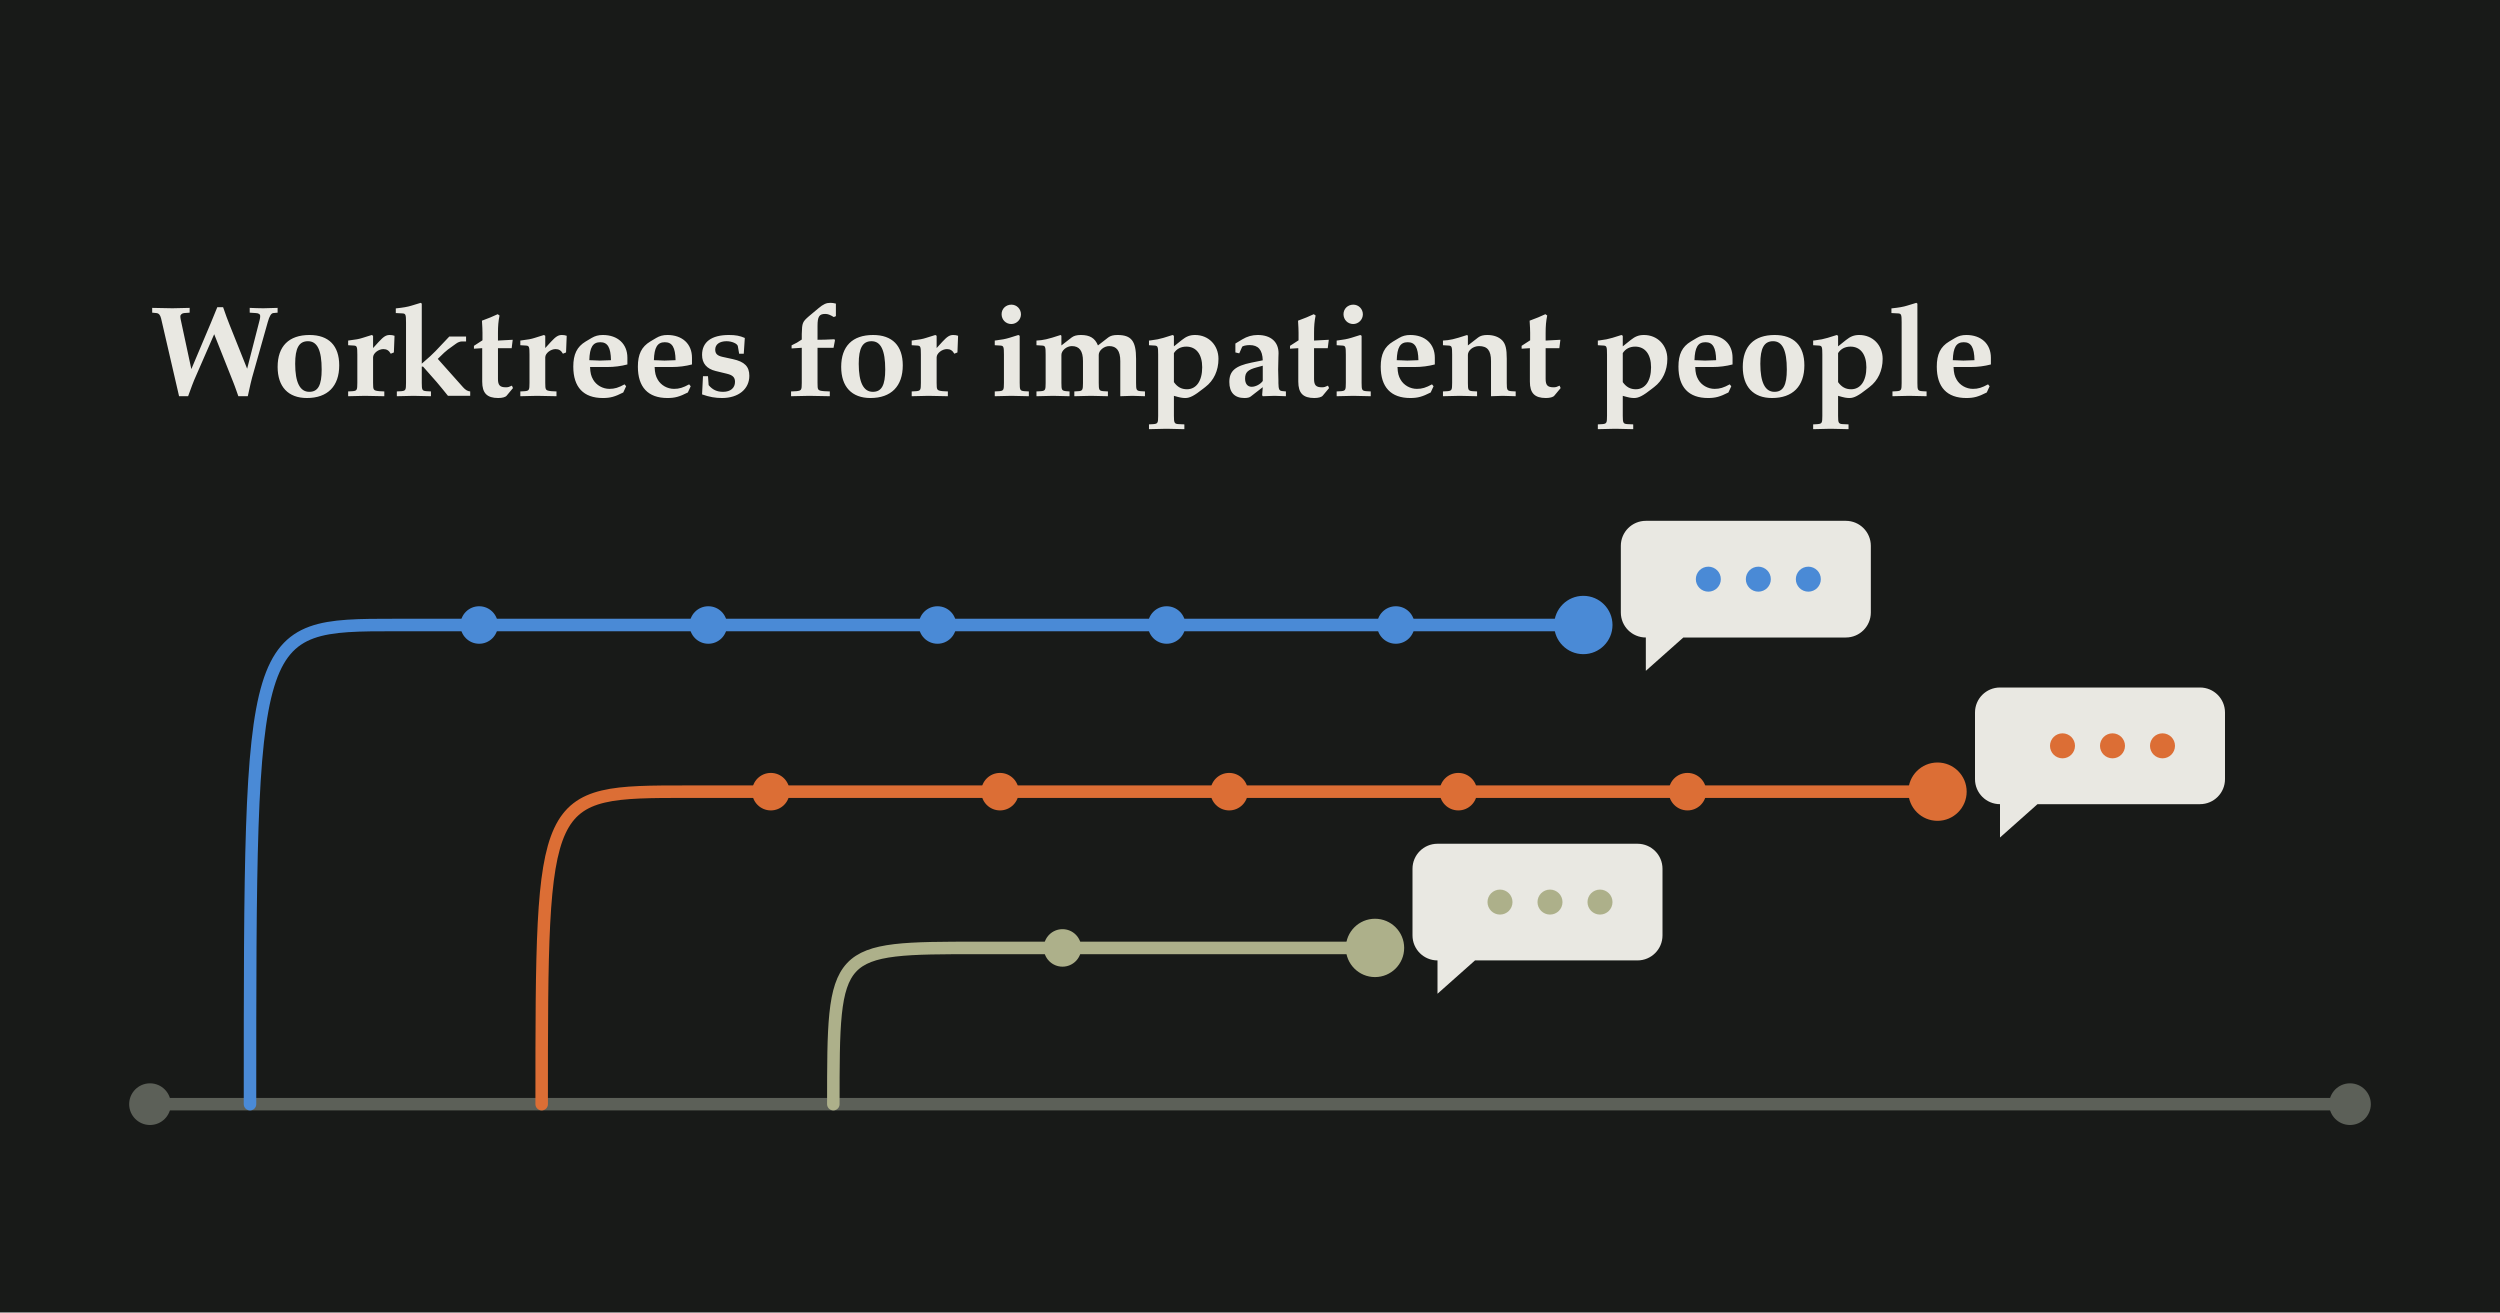
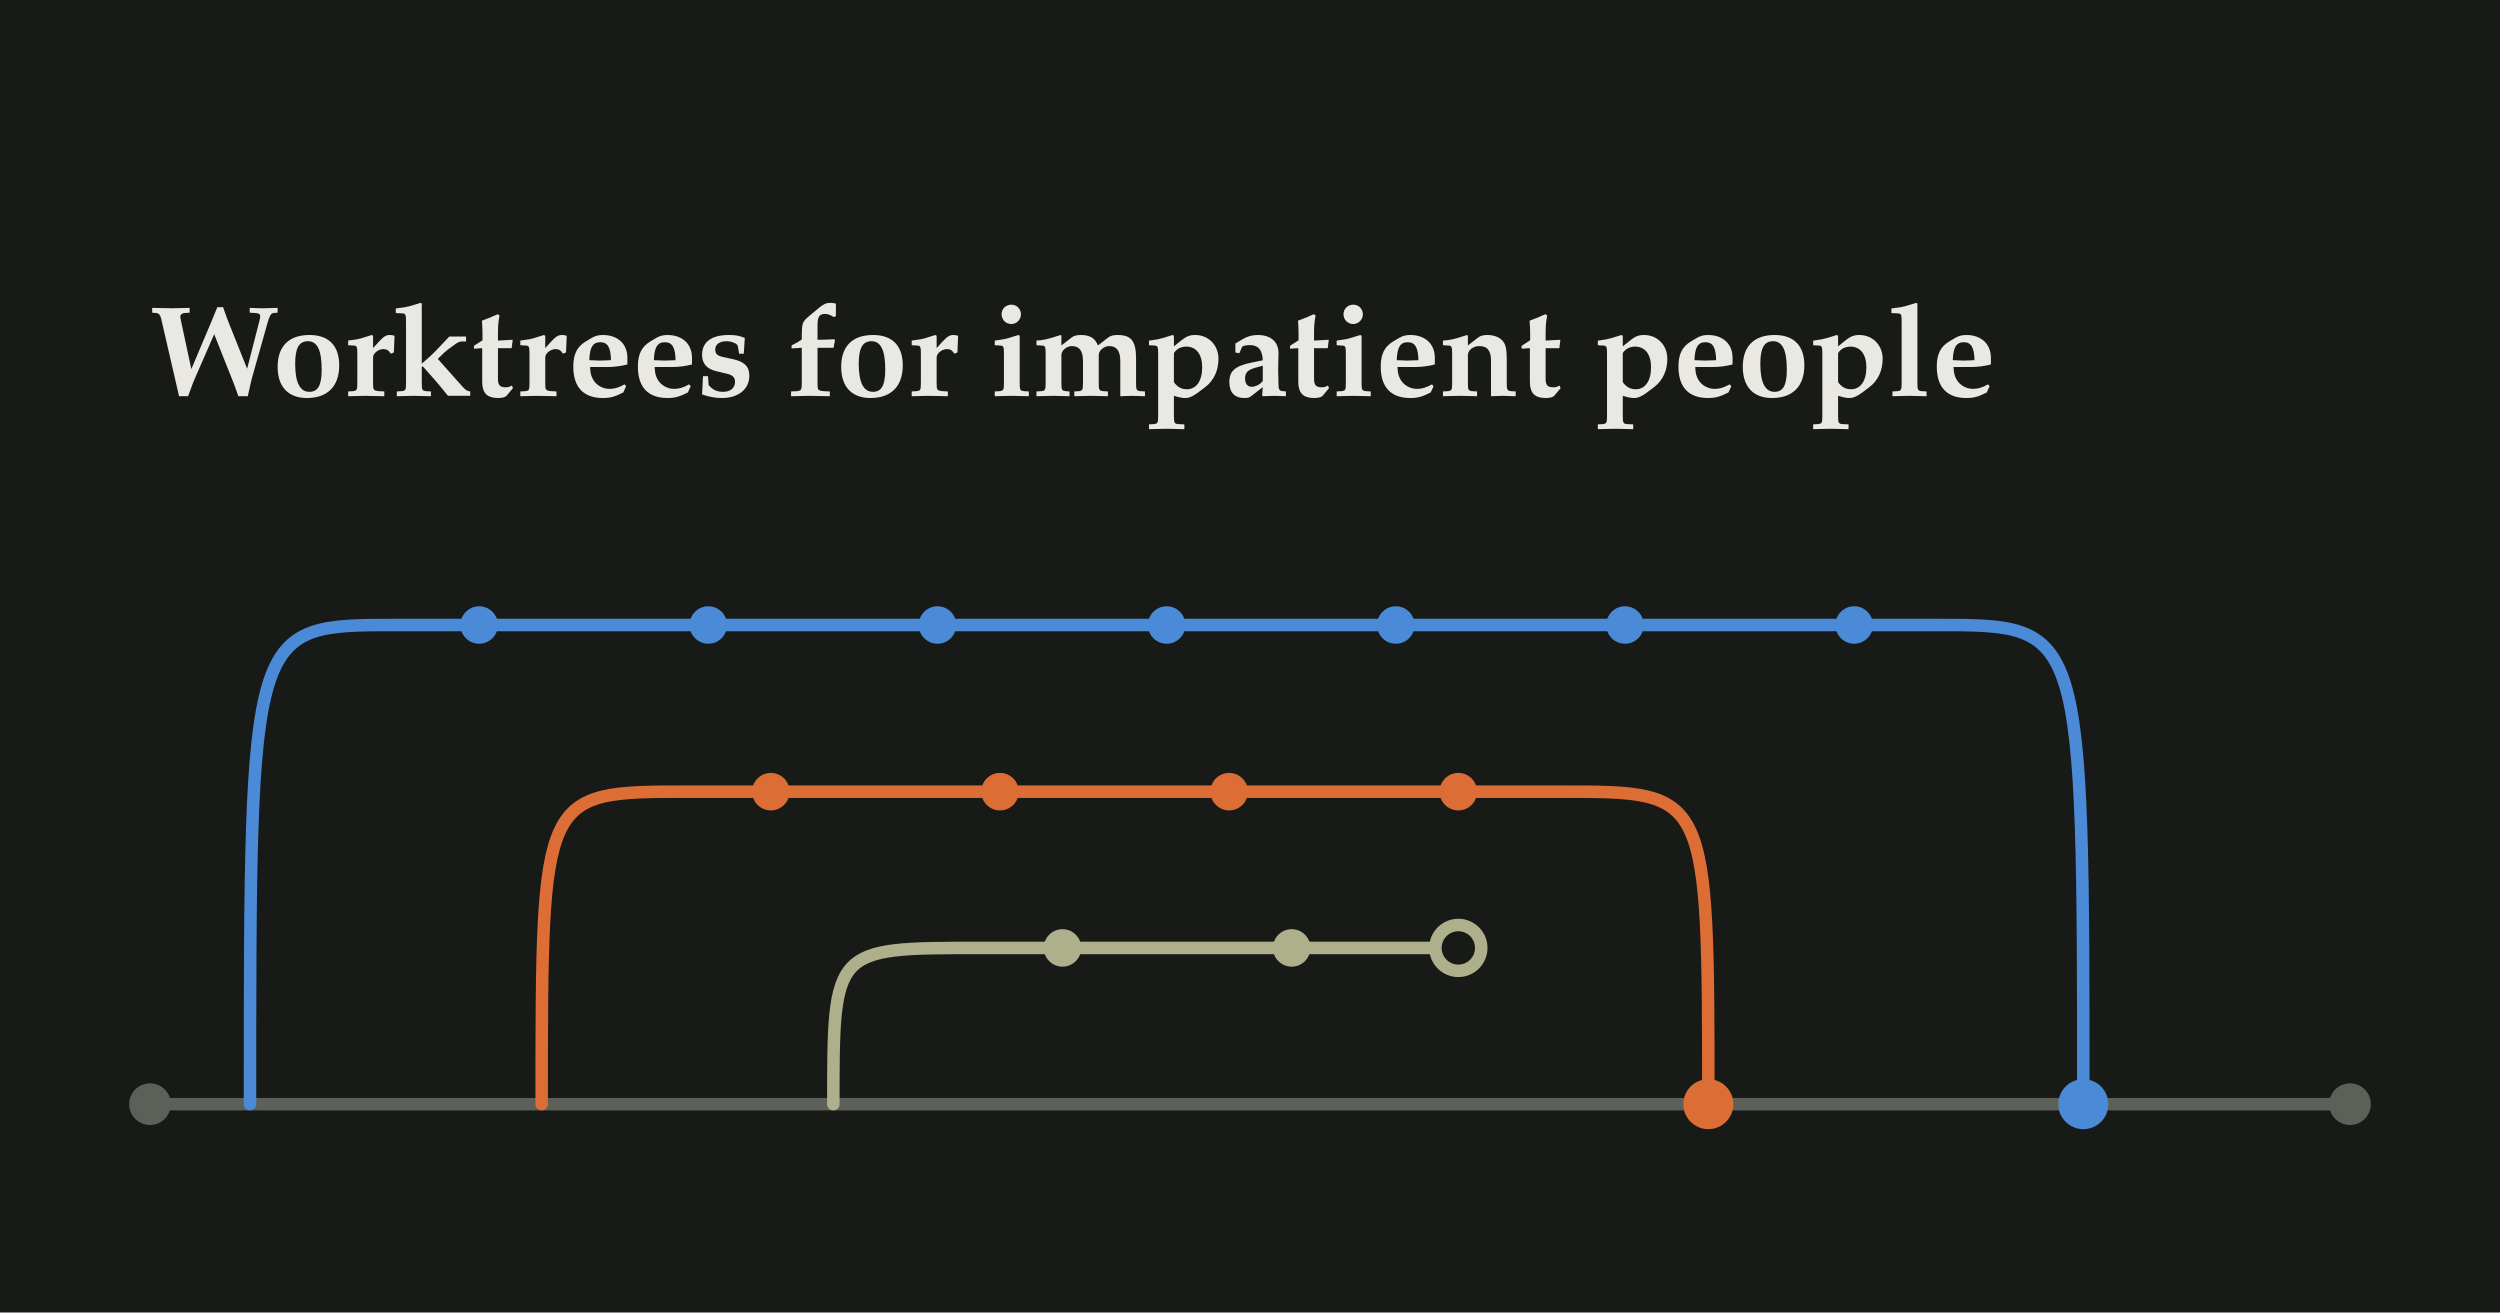
<svg xmlns="http://www.w3.org/2000/svg" viewBox="0 0 1200 630" width="1200" height="630">
  <rect width="1200" height="630" fill="#181a18" />
  <text x="72" y="190" font-family="'Iowan Old Style','Palatino Linotype',Georgia,serif" font-size="62" font-weight="600" fill="#e9e8e2">Worktrees for impatient people</text>
  <line x1="72" y1="530" x2="1128" y2="530" stroke="#5c6058" stroke-width="6" stroke-linecap="round" />
+   <path d="M120,530 C120,300 120,300 190,300 L930,300 C1000,300 1000,300 1000,530" fill="none" stroke="#4a8ad6" stroke-width="6" stroke-linecap="round" />
+   <path d="M260,530 C260,380 260,380 330,380 L750,380 C820,380 820,380 820,530" fill="none" stroke="#dc6e35" stroke-width="6" stroke-linecap="round" />
+   <path d="M400,530 C400,455 400,455 470,455 L700,455" fill="none" stroke="#adb08a" stroke-width="6" stroke-linecap="round" />
  <circle cx="72" cy="530" r="10" fill="#5c6058" />
  <circle cx="1128" cy="530" r="10" fill="#5c6058" />
-   <path d="M120,530 C120,300 120,300 190,300 L760,300" fill="none" stroke="#4a8ad6" stroke-width="6" stroke-linecap="round" />
  <circle cx="230" cy="300" r="9" fill="#4a8ad6" />
  <circle cx="340" cy="300" r="9" fill="#4a8ad6" />
  <circle cx="450" cy="300" r="9" fill="#4a8ad6" />
  <circle cx="560" cy="300" r="9" fill="#4a8ad6" />
  <circle cx="670" cy="300" r="9" fill="#4a8ad6" />
-   <circle cx="760" cy="300" r="14" fill="#4a8ad6" />
-   <path d="M802,250 h84 a12,12 0 0 1 12,12 v32 a12,12 0 0 1 -12,12 h-78 l-18,16 v-16 a12,12 0 0 1 -12,-12 v-32 a12,12 0 0 1 12,-12 z" fill="#e9e8e2" />
-   <circle cx="820" cy="278" r="6" fill="#4a8ad6" />
-   <circle cx="844" cy="278" r="6" fill="#4a8ad6" />
-   <circle cx="868" cy="278" r="6" fill="#4a8ad6" />
-   <path d="M260,530 C260,380 260,380 330,380 L930,380" fill="none" stroke="#dc6e35" stroke-width="6" stroke-linecap="round" />
+   <circle cx="780" cy="300" r="9" fill="#4a8ad6" />
+   <circle cx="890" cy="300" r="9" fill="#4a8ad6" />
+   <circle cx="1000" cy="530" r="12" fill="#4a8ad6" />
  <circle cx="370" cy="380" r="9" fill="#dc6e35" />
  <circle cx="480" cy="380" r="9" fill="#dc6e35" />
  <circle cx="590" cy="380" r="9" fill="#dc6e35" />
  <circle cx="700" cy="380" r="9" fill="#dc6e35" />
-   <circle cx="810" cy="380" r="9" fill="#dc6e35" />
-   <circle cx="930" cy="380" r="14" fill="#dc6e35" />
-   <path d="M972,330 h84 a12,12 0 0 1 12,12 v32 a12,12 0 0 1 -12,12 h-78 l-18,16 v-16 a12,12 0 0 1 -12,-12 v-32 a12,12 0 0 1 12,-12 z" fill="#e9e8e2" />
-   <circle cx="990" cy="358" r="6" fill="#dc6e35" />
-   <circle cx="1014" cy="358" r="6" fill="#dc6e35" />
-   <circle cx="1038" cy="358" r="6" fill="#dc6e35" />
-   <path d="M400,530 C400,455 400,455 470,455 L660,455" fill="none" stroke="#adb08a" stroke-width="6" stroke-linecap="round" />
+   <circle cx="820" cy="530" r="12" fill="#dc6e35" />
  <circle cx="510" cy="455" r="9" fill="#adb08a" />
-   <circle cx="660" cy="455" r="14" fill="#adb08a" />
-   <path d="M702,405 h84 a12,12 0 0 1 12,12 v32 a12,12 0 0 1 -12,12 h-78 l-18,16 v-16 a12,12 0 0 1 -12,-12 v-32 a12,12 0 0 1 12,-12 z" fill="#e9e8e2" />
-   <circle cx="720" cy="433" r="6" fill="#adb08a" />
-   <circle cx="744" cy="433" r="6" fill="#adb08a" />
-   <circle cx="768" cy="433" r="6" fill="#adb08a" />
+   <circle cx="620" cy="455" r="9" fill="#adb08a" />
+   <circle cx="700" cy="455" r="11" fill="#181a18" stroke="#adb08a" stroke-width="6" />
</svg>
